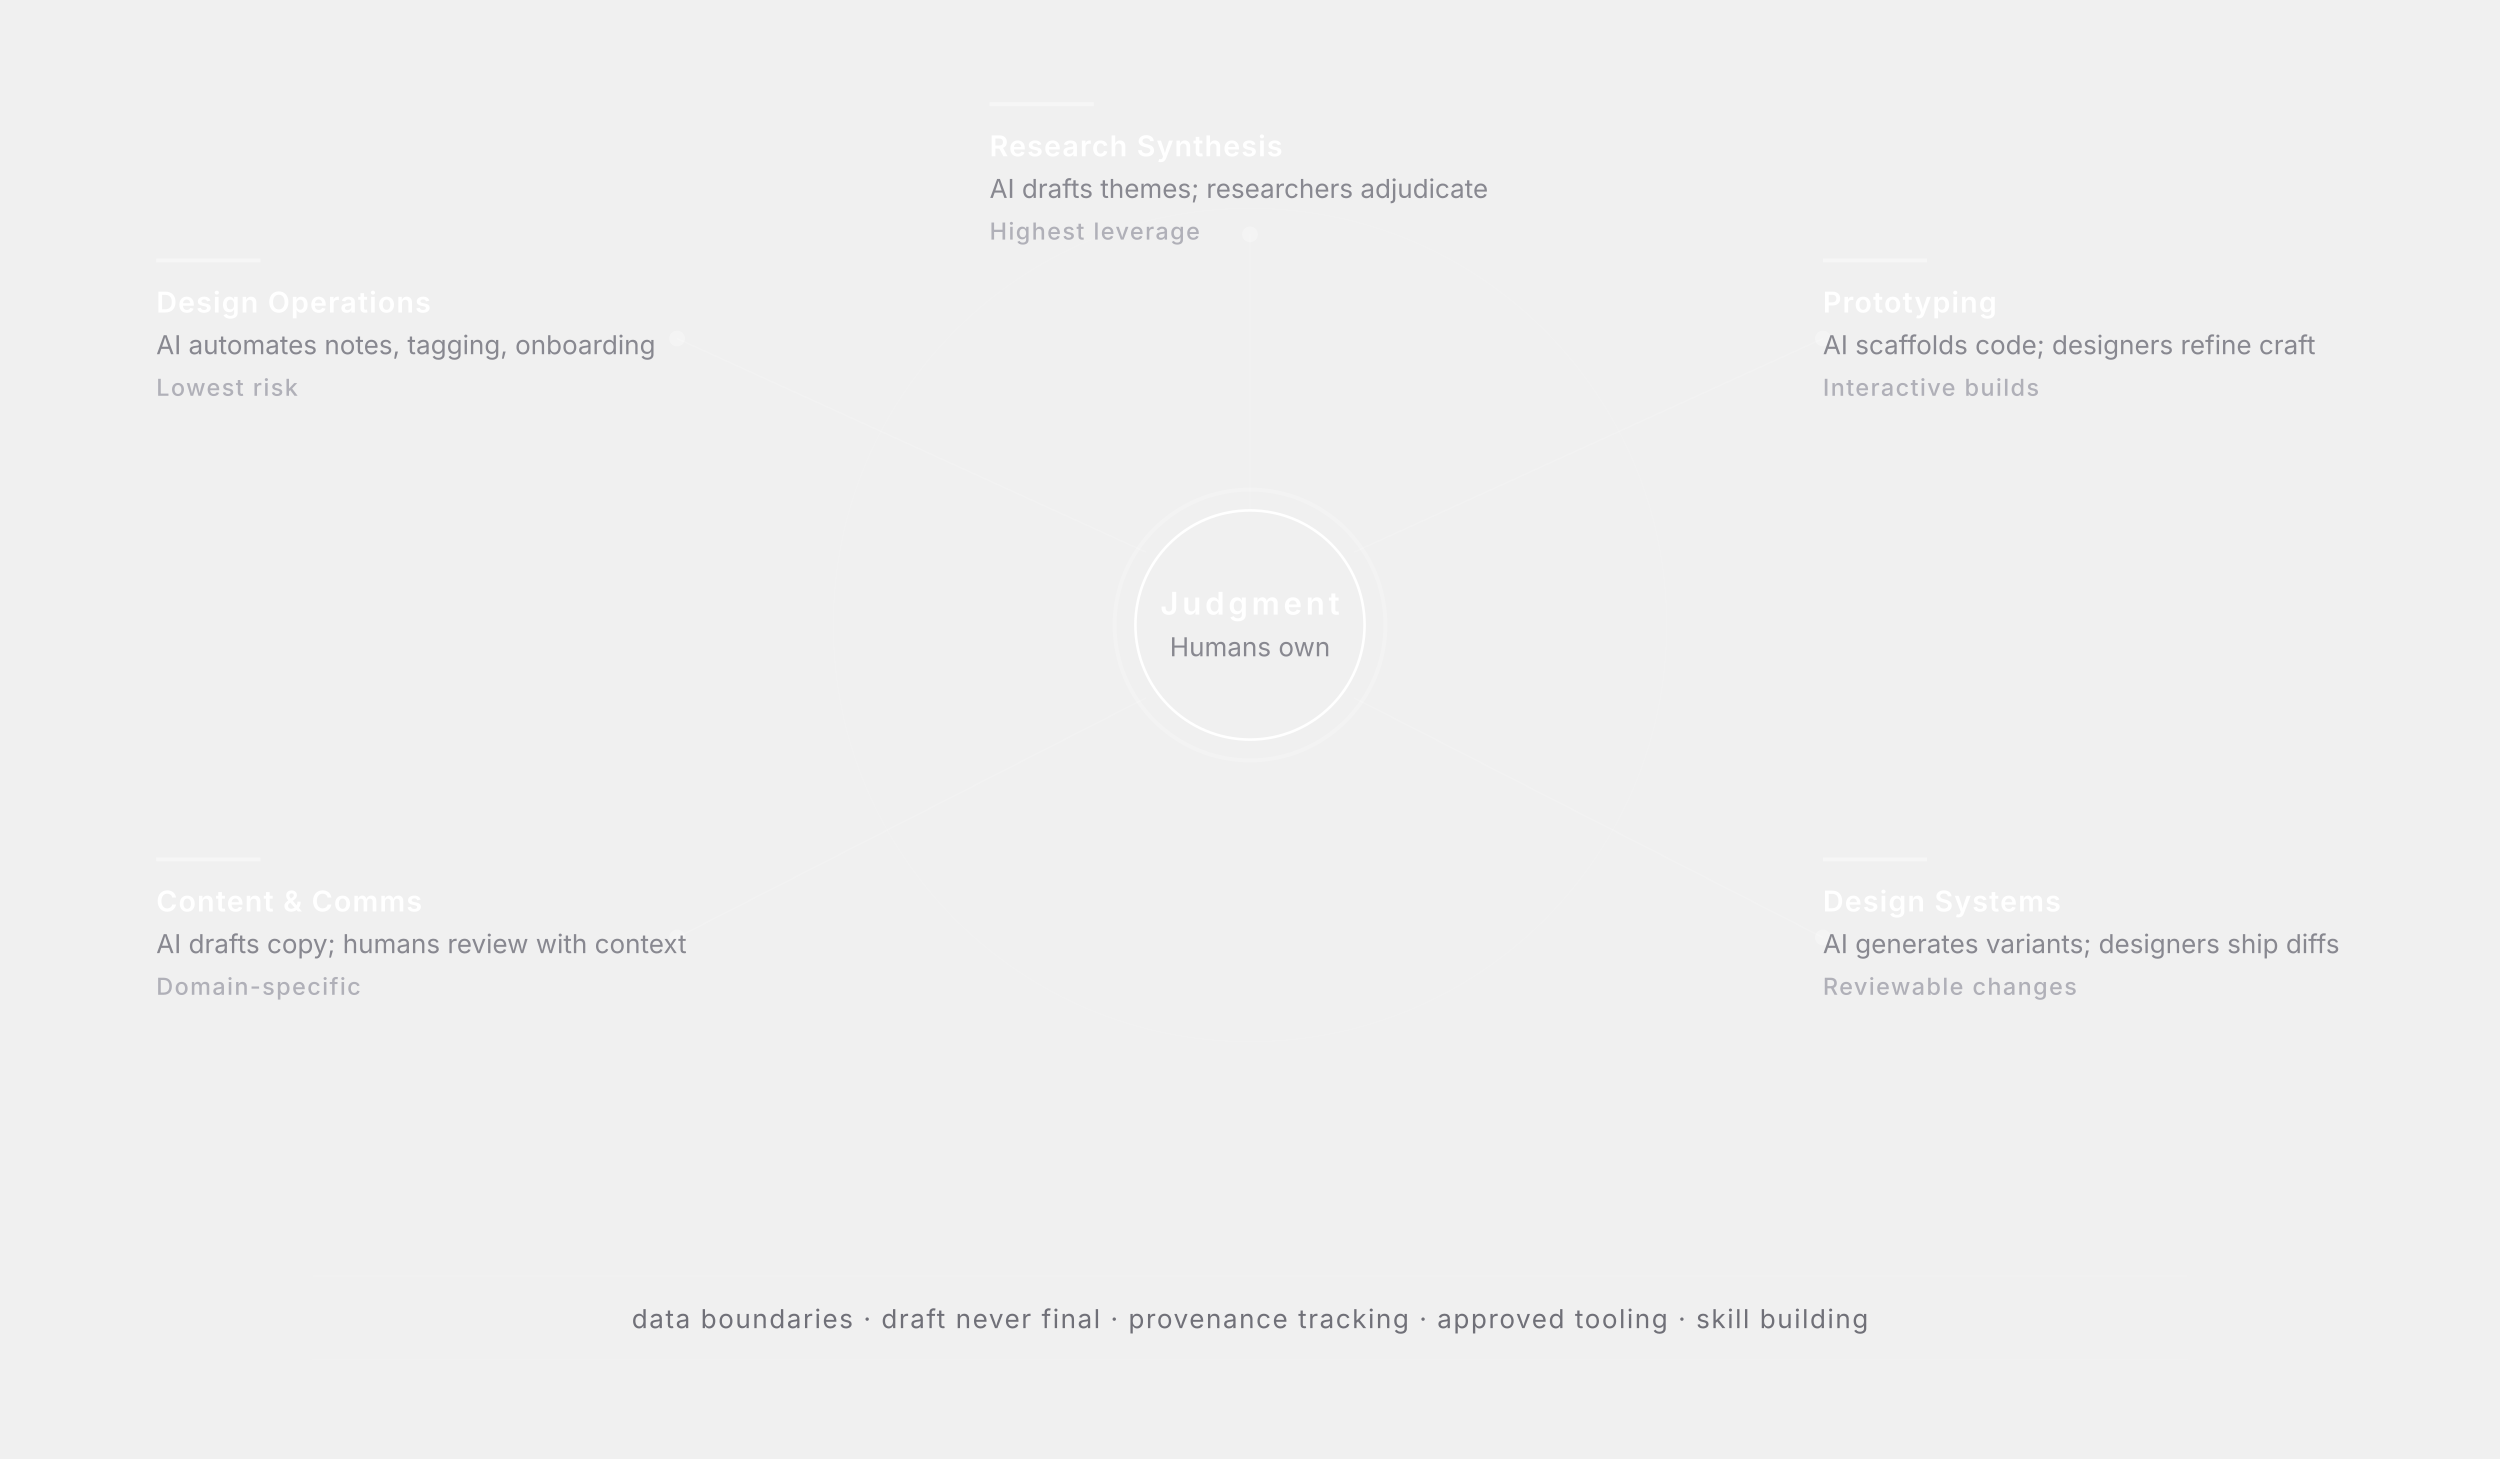
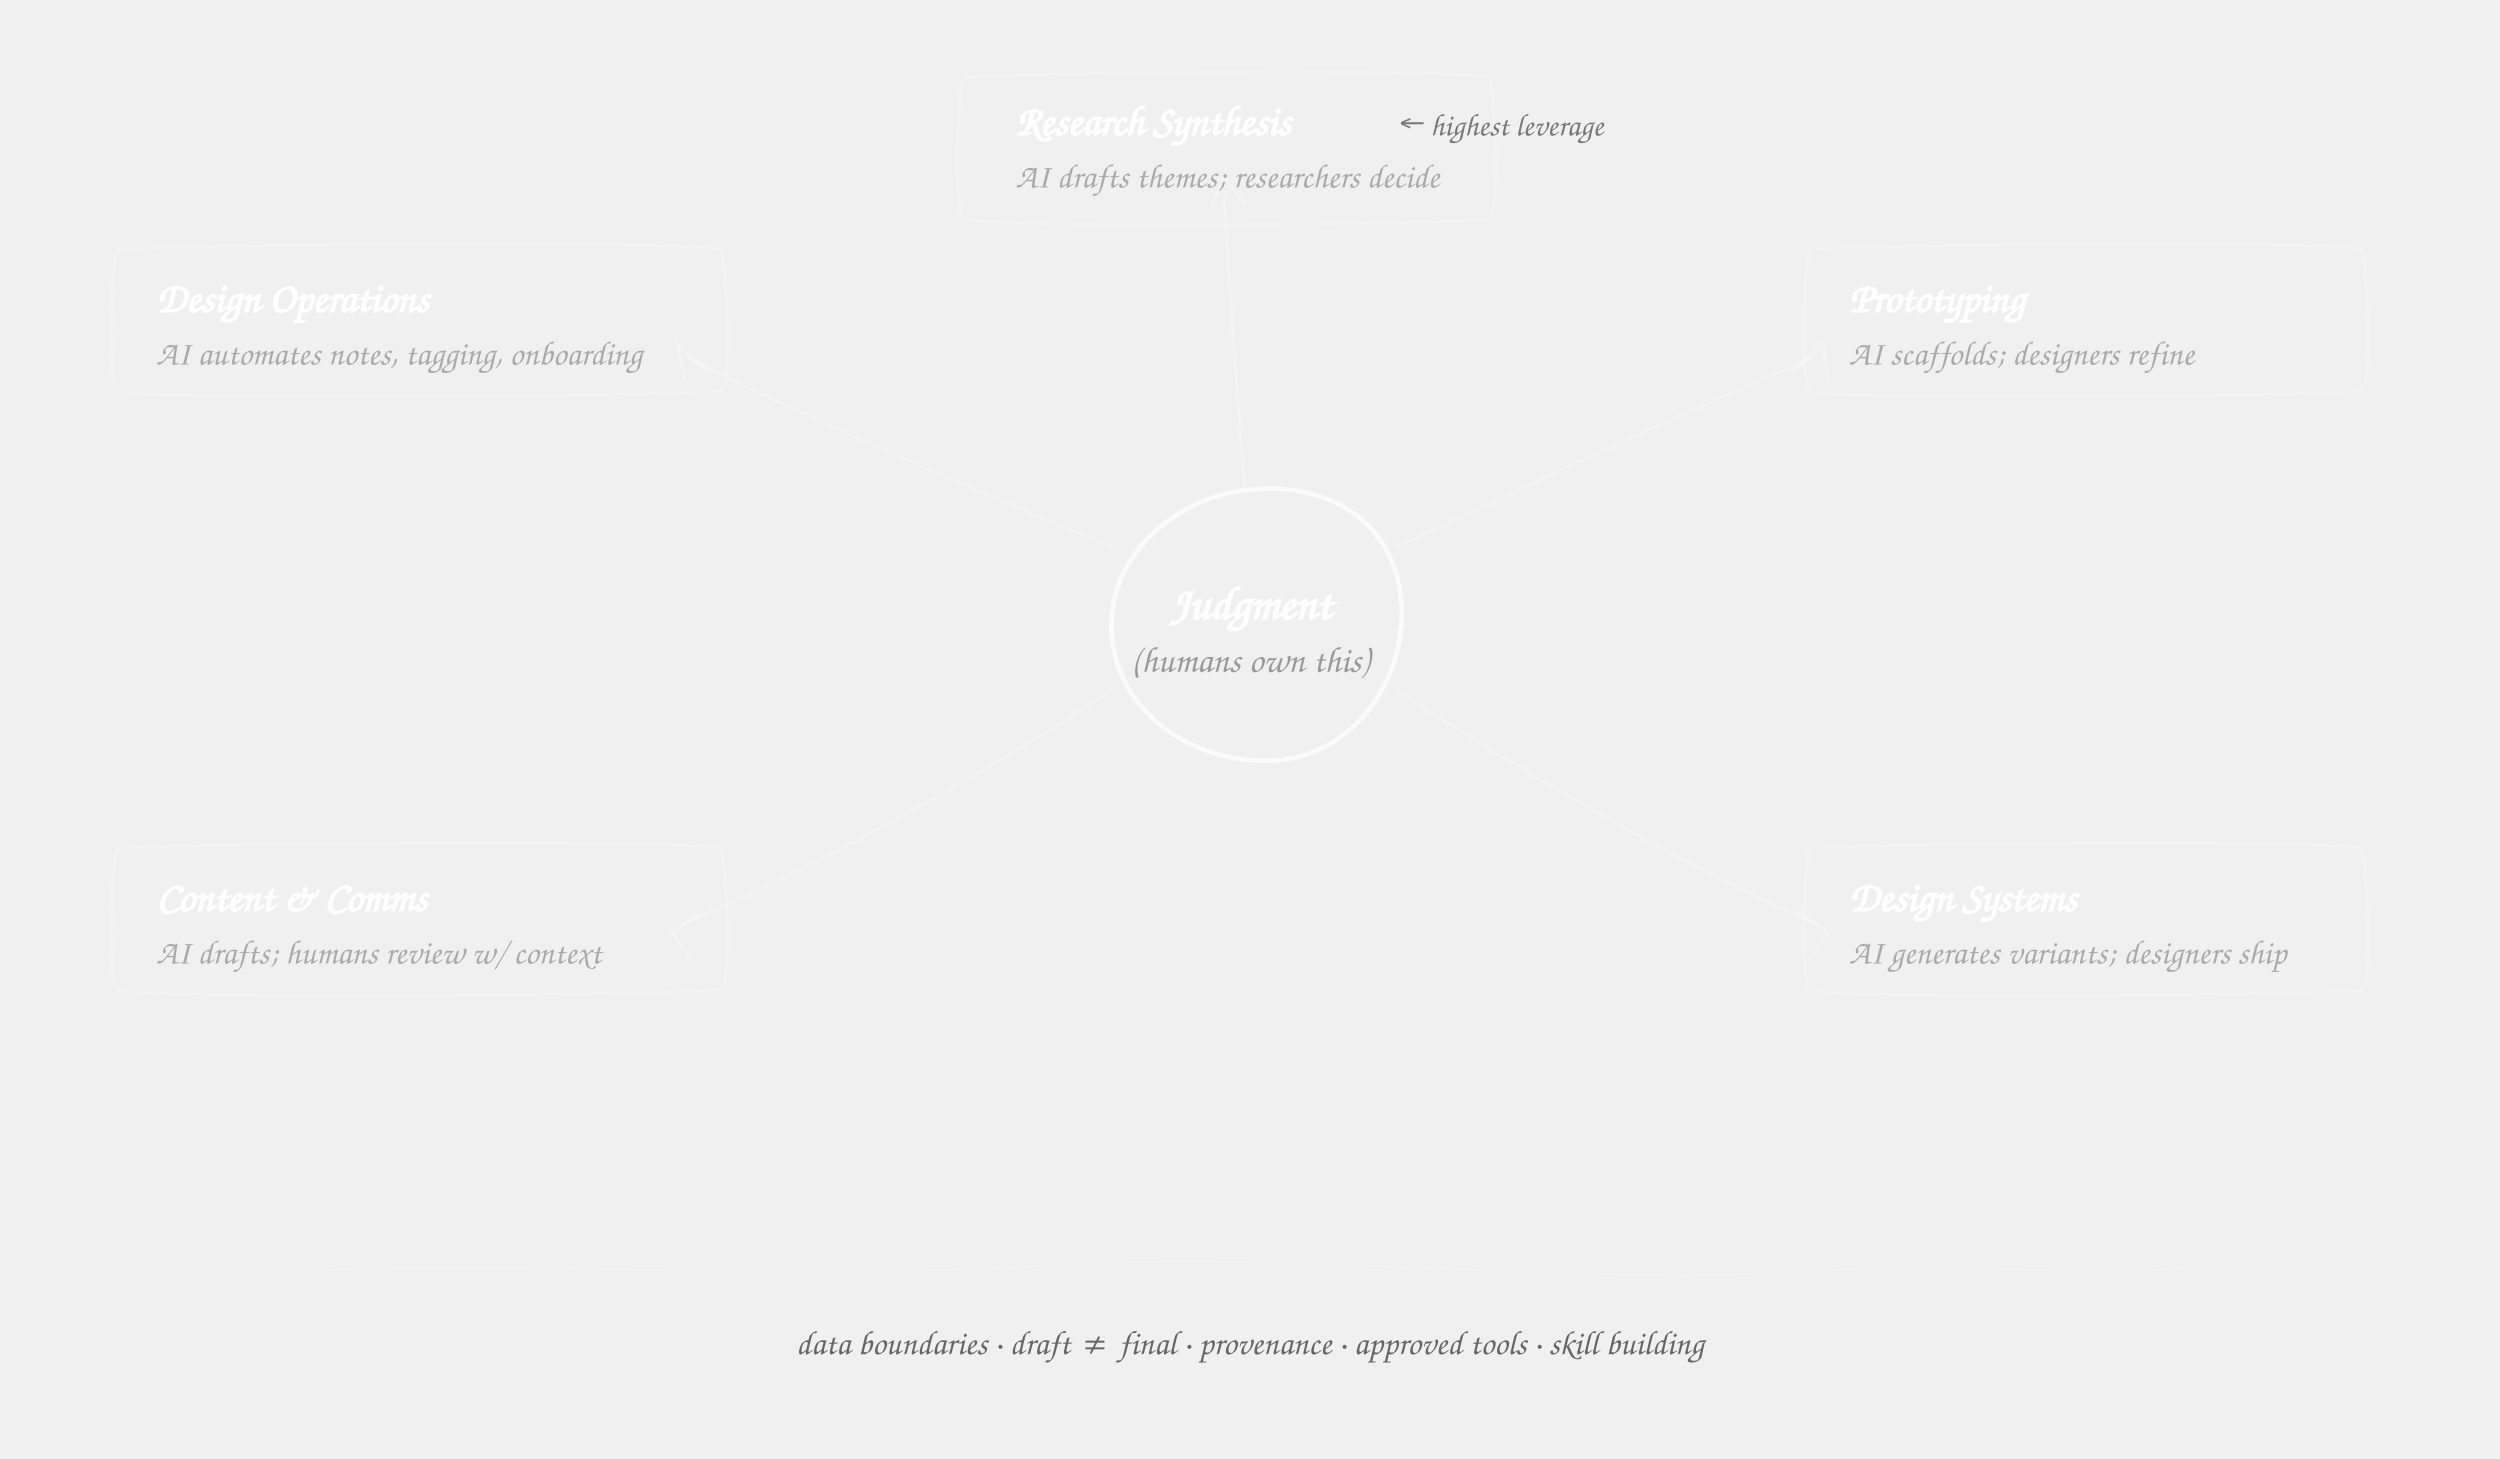
<svg xmlns="http://www.w3.org/2000/svg" viewBox="0 0 960 560" fill="none">
  <style>
-     text { font-family: 'Inter', 'Helvetica Neue', system-ui, sans-serif; }
-     .hub-label { font-size: 12px; font-weight: 600; fill: #ffffff; text-anchor: middle; letter-spacing: 0.12em; text-transform: uppercase; }
-     .hub-sub { font-size: 10px; fill: #888890; text-anchor: middle; }
-     .node-label { font-size: 11px; font-weight: 600; fill: #ffffff; letter-spacing: 0.04em; }
-     .node-desc { font-size: 10px; fill: #888890; }
-     .tag { font-size: 9px; font-weight: 500; fill: #b0b0b8; letter-spacing: 0.06em; text-transform: uppercase; }
-     .gov-label { font-size: 10px; fill: #707078; text-anchor: middle; letter-spacing: 0.06em; }
+     text { font-family: 'Caveat', 'Segoe Script', 'Bradley Hand', 'Marker Felt', cursive; }
+     .hub-label { font-size: 18px; font-weight: 700; fill: #ffffff; text-anchor: middle; }
+     .hub-sub { font-size: 14px; fill: #999; text-anchor: middle; }
+     .node-label { font-size: 16px; font-weight: 700; fill: #ffffff; }
+     .node-desc { font-size: 13px; fill: #aaa; }
+     .tag { font-size: 12px; fill: #777; }
+     .gov { font-size: 13px; fill: #666; text-anchor: middle; }
  </style>
-   <circle cx="480" cy="240" r="52" fill="none" stroke="#ffffff" stroke-width="1.5" opacity="0.2" />
-   <circle cx="480" cy="240" r="44" fill="none" stroke="#ffffff" stroke-width="1" />
-   <text x="480" y="236" class="hub-label">Judgment</text>
-   <text x="480" y="252" class="hub-sub">Humans own</text>
-   <circle cx="480" cy="240" r="160" fill="none" stroke="#ffffff" stroke-width="0.5" opacity="0.06" />
-   <line x1="480" y1="196" x2="480" y2="90" stroke="#ffffff" stroke-width="0.5" opacity="0.15" />
-   <line x1="520" y1="212" x2="700" y2="130" stroke="#ffffff" stroke-width="0.5" opacity="0.15" />
-   <line x1="520" y1="268" x2="700" y2="360" stroke="#ffffff" stroke-width="0.5" opacity="0.15" />
-   <line x1="440" y1="268" x2="260" y2="360" stroke="#ffffff" stroke-width="0.5" opacity="0.15" />
-   <line x1="440" y1="212" x2="260" y2="130" stroke="#ffffff" stroke-width="0.5" opacity="0.15" />
-   <circle cx="480" cy="90" r="3" fill="#ffffff" opacity="0.3" />
-   <circle cx="700" cy="130" r="3" fill="#ffffff" opacity="0.3" />
-   <circle cx="700" cy="360" r="3" fill="#ffffff" opacity="0.3" />
-   <circle cx="260" cy="360" r="3" fill="#ffffff" opacity="0.3" />
-   <circle cx="260" cy="130" r="3" fill="#ffffff" opacity="0.3" />
-   <line x1="380" y1="40" x2="420" y2="40" stroke="#ffffff" stroke-width="1.5" opacity="0.4" />
-   <text x="380" y="60" class="node-label">Research Synthesis</text>
-   <text x="380" y="76" class="node-desc">AI drafts themes; researchers adjudicate</text>
-   <text x="380" y="92" class="tag">Highest leverage</text>
-   <line x1="700" y1="100" x2="740" y2="100" stroke="#ffffff" stroke-width="1.5" opacity="0.4" />
-   <text x="700" y="120" class="node-label">Prototyping</text>
-   <text x="700" y="136" class="node-desc">AI scaffolds code; designers refine craft</text>
-   <text x="700" y="152" class="tag">Interactive builds</text>
-   <line x1="700" y1="330" x2="740" y2="330" stroke="#ffffff" stroke-width="1.5" opacity="0.4" />
-   <text x="700" y="350" class="node-label">Design Systems</text>
-   <text x="700" y="366" class="node-desc">AI generates variants; designers ship diffs</text>
-   <text x="700" y="382" class="tag">Reviewable changes</text>
-   <line x1="60" y1="330" x2="100" y2="330" stroke="#ffffff" stroke-width="1.5" opacity="0.4" />
+   <path d="M480,188 C510,185 535,200 538,230 C541,260 520,290 490,292 C460,294 430,275 427,245 C424,215 450,191 480,188Z" fill="none" stroke="#ffffff" stroke-width="1.8" opacity="0.7" />
+   <text x="480" y="238" class="hub-label">Judgment</text>
+   <text x="480" y="258" class="hub-sub">(humans own this)</text>
+   <path d="M478,188 C475,150 472,110 470,75" fill="none" stroke="#ffffff" stroke-width="1" opacity="0.25" stroke-linecap="round" />
+   <path d="M536,210 C570,195 630,165 695,138" fill="none" stroke="#ffffff" stroke-width="1" opacity="0.25" stroke-linecap="round" />
+   <path d="M536,265 C575,290 640,330 698,355" fill="none" stroke="#ffffff" stroke-width="1" opacity="0.25" stroke-linecap="round" />
+   <path d="M427,265 C390,290 320,330 262,355" fill="none" stroke="#ffffff" stroke-width="1" opacity="0.25" stroke-linecap="round" />
+   <path d="M427,210 C390,195 320,165 265,138" fill="none" stroke="#ffffff" stroke-width="1" opacity="0.25" stroke-linecap="round" />
+   <path d="M465,80 L470,68 L478,78" fill="none" stroke="#ffffff" stroke-width="1" opacity="0.3" stroke-linecap="round" />
+   <path d="M688,143 L700,132 L702,146" fill="none" stroke="#ffffff" stroke-width="1" opacity="0.3" stroke-linecap="round" />
+   <path d="M690,350 L702,358 L695,368" fill="none" stroke="#ffffff" stroke-width="1" opacity="0.3" stroke-linecap="round" />
+   <path d="M270,350 L258,358 L265,368" fill="none" stroke="#ffffff" stroke-width="1" opacity="0.3" stroke-linecap="round" />
+   <path d="M272,143 L260,132 L263,146" fill="none" stroke="#ffffff" stroke-width="1" opacity="0.3" stroke-linecap="round" />
+   <path d="M370,30 C372,28 570,26 572,30 C574,34 576,82 572,84 C568,86 374,88 370,84 C366,80 368,32 370,30Z" fill="none" stroke="#ffffff" stroke-width="1" opacity="0.2" stroke-linecap="round" />
+   <text x="390" y="52" class="node-label">Research Synthesis</text>
+   <text x="390" y="72" class="node-desc">AI drafts themes; researchers decide</text>
+   <text x="538" y="52" class="tag">← highest leverage</text>
+   <path d="M695,96 C697,94 905,92 907,96 C909,100 911,148 907,150 C903,152 699,154 695,150 C691,146 693,98 695,96Z" fill="none" stroke="#ffffff" stroke-width="1" opacity="0.2" stroke-linecap="round" />
+   <text x="710" y="120" class="node-label">Prototyping</text>
+   <text x="710" y="140" class="node-desc">AI scaffolds; designers refine</text>
+   <path d="M695,326 C697,324 905,322 907,326 C909,330 911,378 907,380 C903,382 699,384 695,380 C691,376 693,328 695,326Z" fill="none" stroke="#ffffff" stroke-width="1" opacity="0.2" stroke-linecap="round" />
+   <text x="710" y="350" class="node-label">Design Systems</text>
+   <text x="710" y="370" class="node-desc">AI generates variants; designers ship</text>
+   <path d="M45,326 C47,324 275,322 277,326 C279,330 281,378 277,380 C273,382 49,384 45,380 C41,376 43,328 45,326Z" fill="none" stroke="#ffffff" stroke-width="1" opacity="0.2" stroke-linecap="round" />
  <text x="60" y="350" class="node-label">Content &amp; Comms</text>
-   <text x="60" y="366" class="node-desc">AI drafts copy; humans review with context</text>
-   <text x="60" y="382" class="tag">Domain-specific</text>
-   <line x1="60" y1="100" x2="100" y2="100" stroke="#ffffff" stroke-width="1.5" opacity="0.4" />
+   <text x="60" y="370" class="node-desc">AI drafts; humans review w/ context</text>
+   <path d="M45,96 C47,94 275,92 277,96 C279,100 281,148 277,150 C273,152 49,154 45,150 C41,146 43,98 45,96Z" fill="none" stroke="#ffffff" stroke-width="1" opacity="0.2" stroke-linecap="round" />
  <text x="60" y="120" class="node-label">Design Operations</text>
-   <text x="60" y="136" class="node-desc">AI automates notes, tagging, onboarding</text>
-   <text x="60" y="152" class="tag">Lowest risk</text>
-   <line x1="120" y1="490" x2="840" y2="490" stroke="#ffffff" stroke-width="0.5" opacity="0.08" />
-   <text x="480" y="510" class="gov-label">data boundaries · draft never final · provenance tracking · approved tooling · skill building</text>
-   <line x1="120" y1="522" x2="840" y2="522" stroke="#ffffff" stroke-width="0.5" opacity="0.08" />
+   <text x="60" y="140" class="node-desc">AI automates notes, tagging, onboarding</text>
+   <path d="M120,488 C200,484 300,492 400,486 C500,480 600,494 700,488 C750,485 800,490 840,487" fill="none" stroke="#ffffff" stroke-width="0.8" opacity="0.12" stroke-linecap="round" />
+   <text x="480" y="520" class="gov">data boundaries · draft ≠ final · provenance · approved tools · skill building</text>
</svg>
